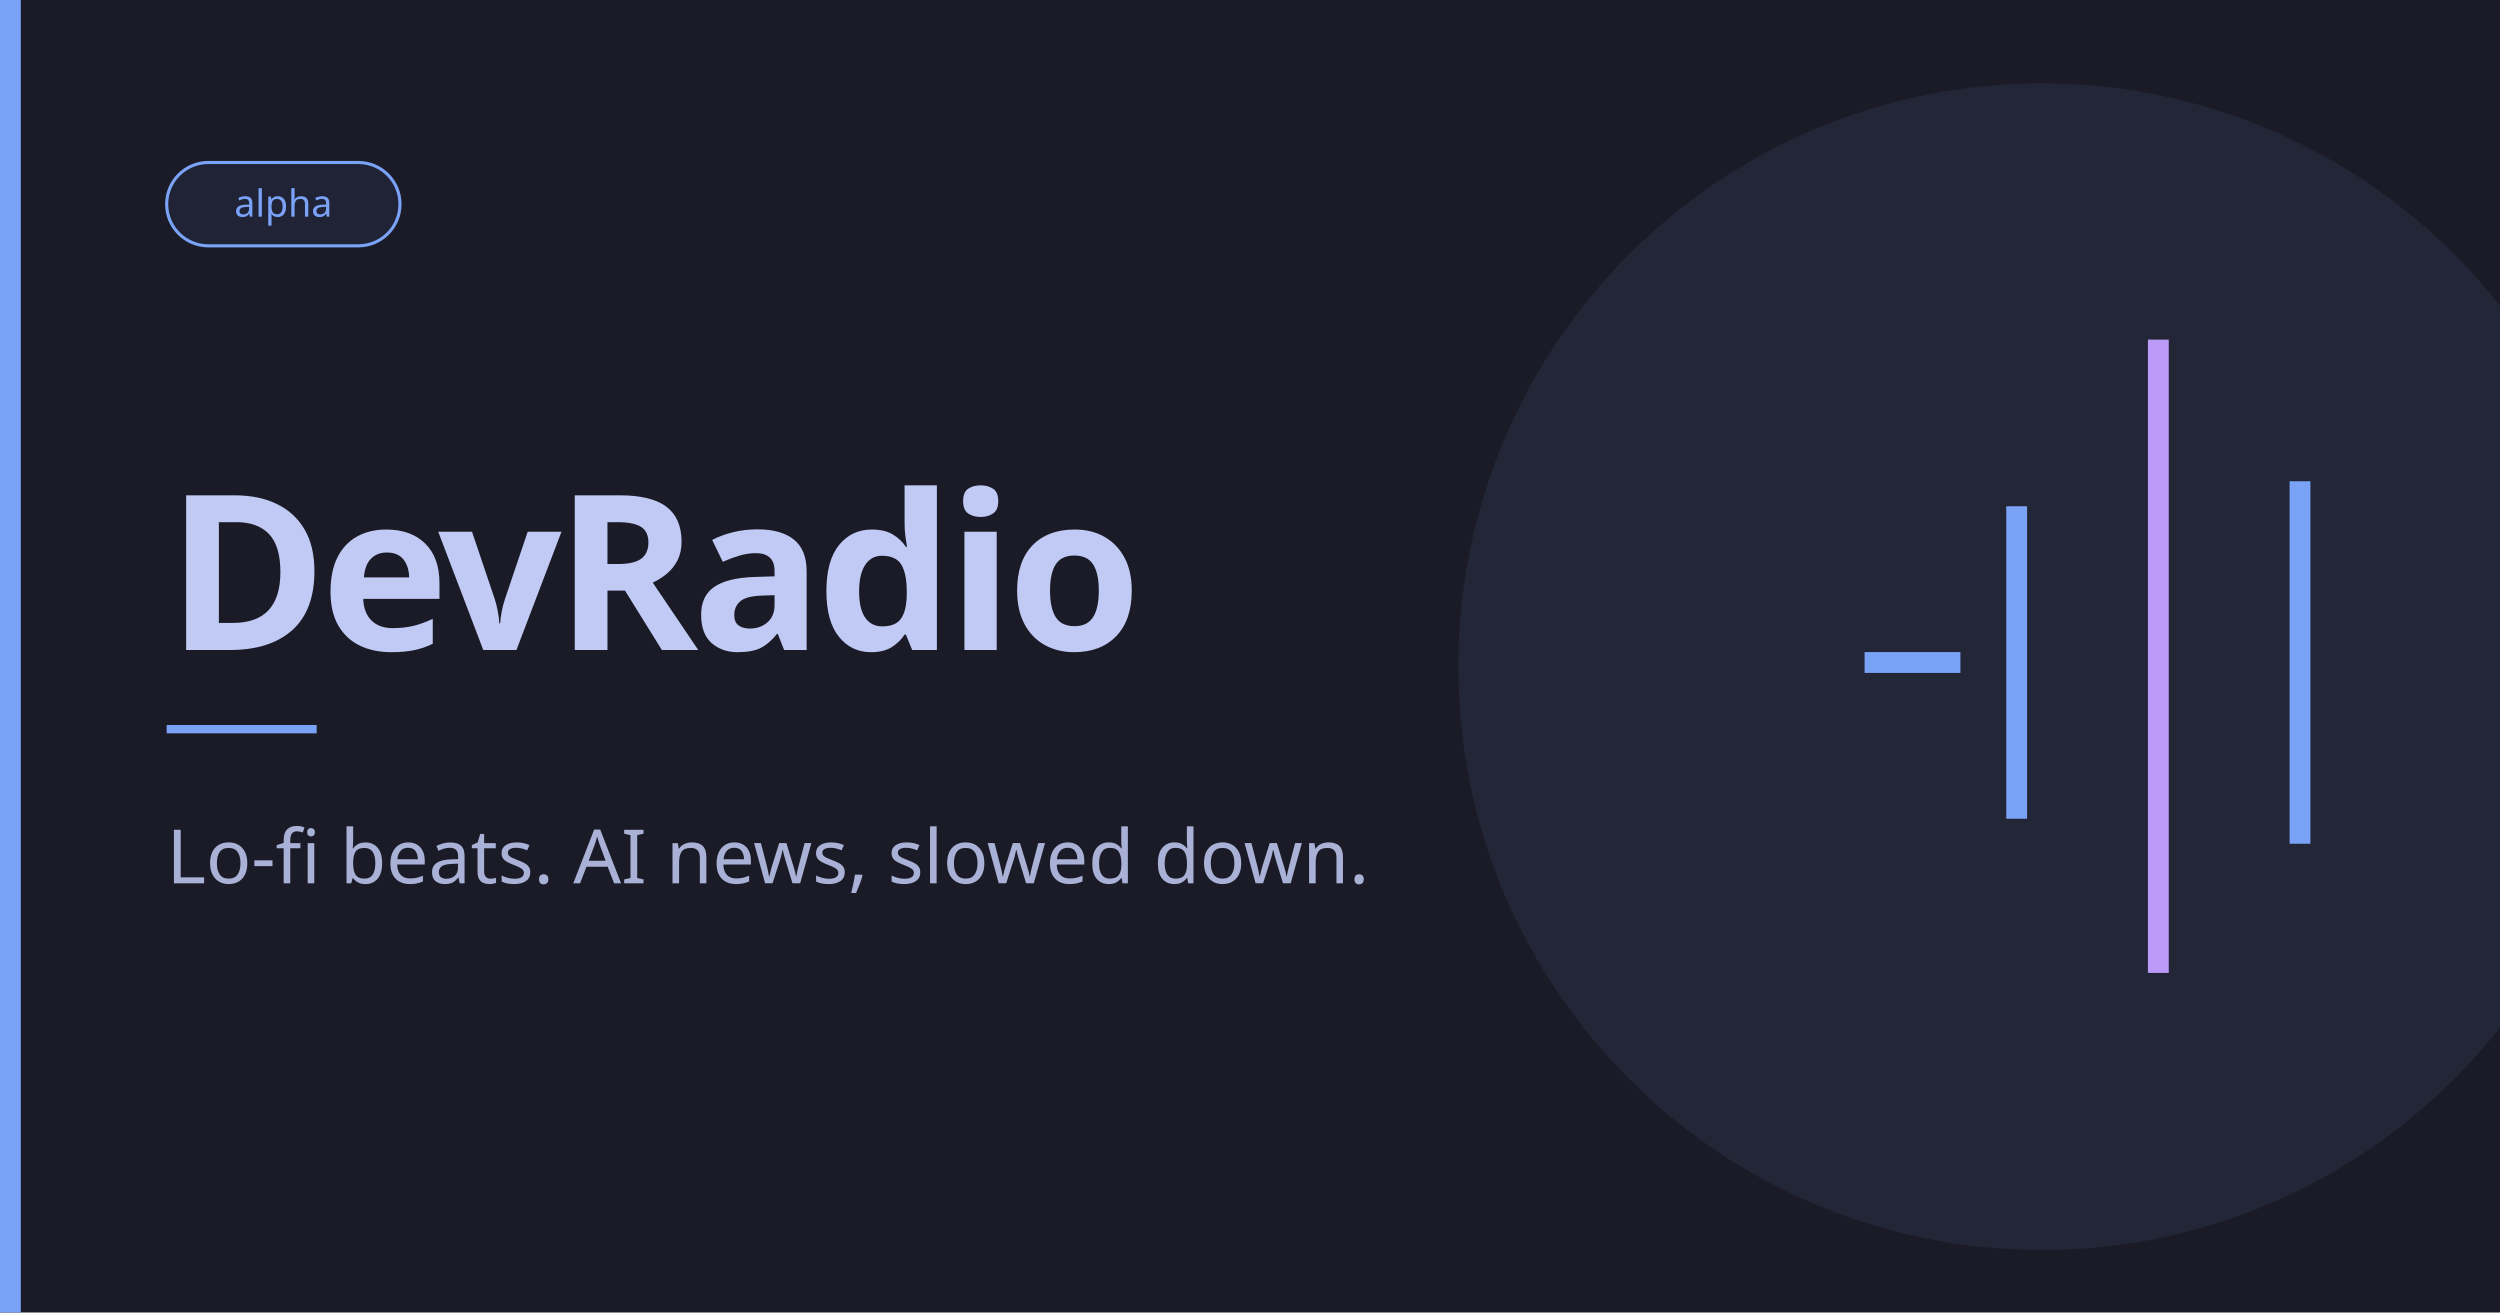
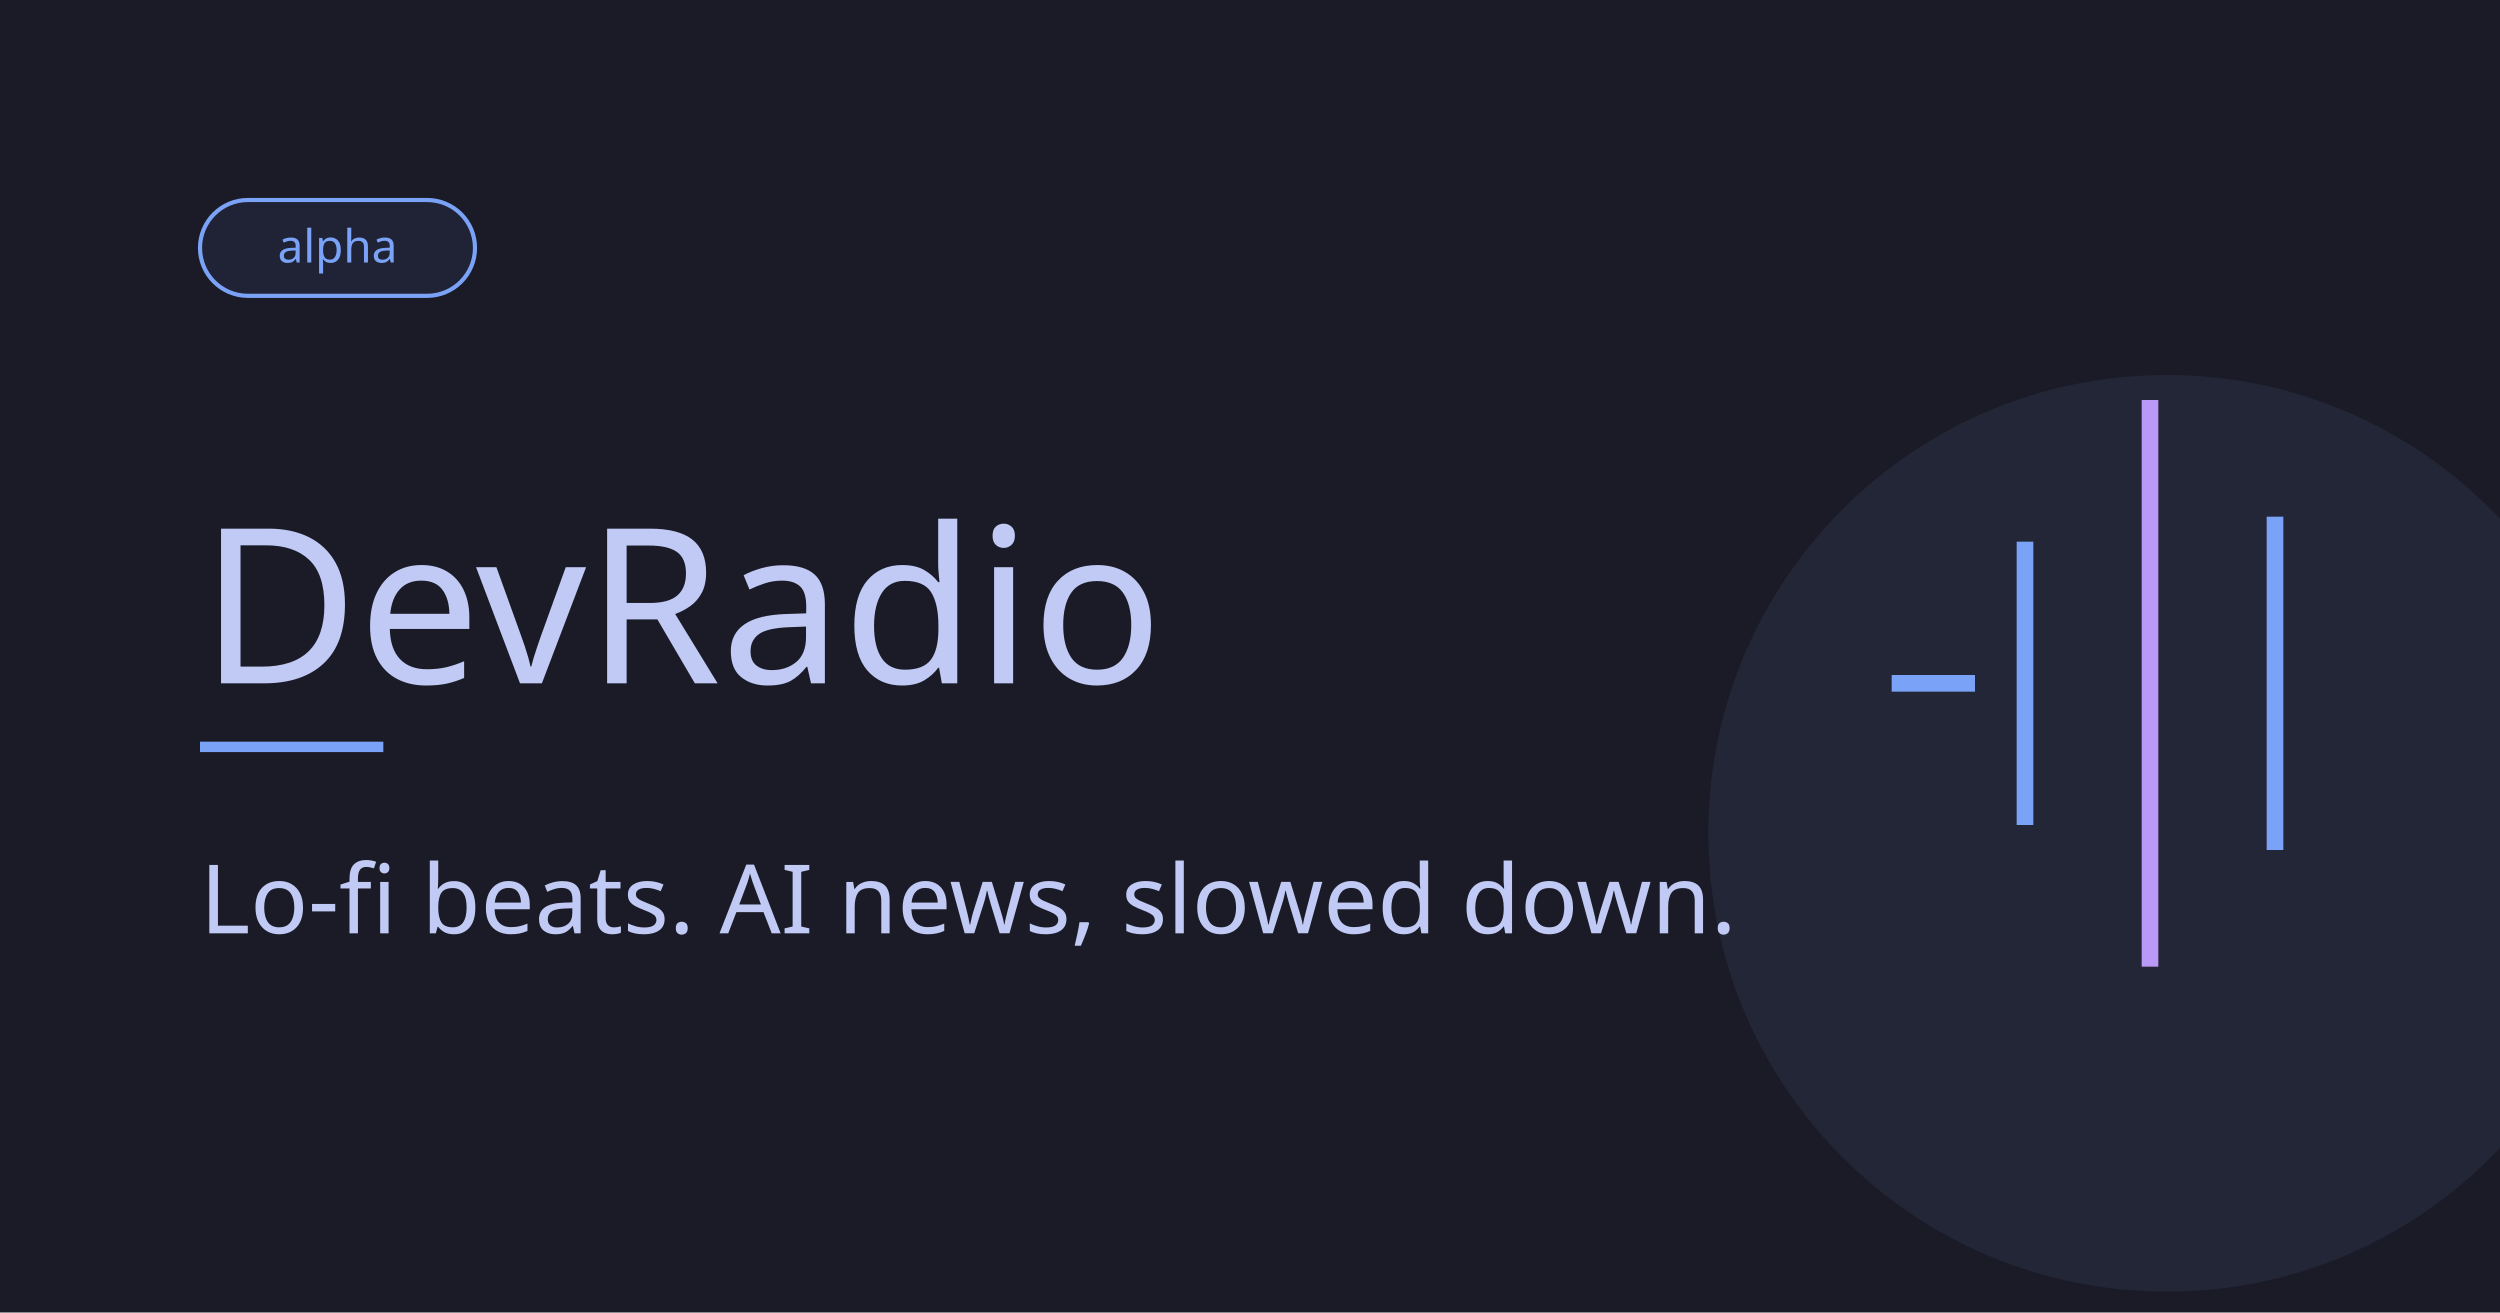
<svg xmlns="http://www.w3.org/2000/svg" width="1200" height="630" viewBox="0 0 1200 630">
  <rect width="1200" height="630" fill="#1a1b26" />
-   <circle cx="980" cy="320" r="280" fill="#7aa2f7" opacity="0.08" />
-   <rect x="0" y="0" width="10" height="630" fill="#7aa2f7" />
+   <circle cx="1040" cy="400" r="220" fill="#7aa2f7" opacity="0.08" />
  <g fill="none" stroke-linecap="square">
-     <path d="M900 318h36" stroke="#7aa2f7" stroke-width="10" />
-     <path d="M968 248v140" stroke="#7aa2f7" stroke-width="10" />
-     <path d="M1036 168v294" stroke="#bb9af7" stroke-width="10" />
-     <path d="M1104 236v164" stroke="#7aa2f7" stroke-width="10" />
+     <path d="M912 328h32" stroke="#7aa2f7" stroke-width="8" />
+     <path d="M972 264v128" stroke="#7aa2f7" stroke-width="8" />
+     <path d="M1032 196v264" stroke="#bb9af7" stroke-width="8" />
+     <path d="M1092 252v152" stroke="#7aa2f7" stroke-width="8" />
  </g>
-   <rect x="80" y="78" width="112" height="40" rx="20" fill="#1f2335" stroke="#7aa2f7" stroke-width="1.5" />
-   <text x="136" y="104" text-anchor="middle" font-family="JetBrains Mono" font-size="18" font-weight="500" fill="#7aa2f7">alpha</text>
-   <text x="80" y="312" font-family="Geist" font-size="104" font-weight="560" fill="#c0caf5" letter-spacing="-3">DevRadio</text>
-   <rect x="80" y="348" width="72" height="4" fill="#7aa2f7" />
-   <text x="80" y="424" font-family="Geist" font-size="36" font-weight="430" fill="#a9b1d6">Lo-fi beats. AI news, slowed down.</text>
+   <rect x="96" y="96" width="132" height="46" rx="23" fill="#1f2335" stroke="#7aa2f7" stroke-width="2" />
+   <text x="162" y="126" text-anchor="middle" font-family="JetBrains Mono" font-size="22" font-weight="500" fill="#7aa2f7">alpha</text>
+   <text x="96" y="328" font-family="Geist" font-size="104" font-weight="400" fill="#c0caf5">DevRadio</text>
+   <rect x="96" y="356" width="88" height="5" fill="#7aa2f7" />
+   <text x="96" y="448" font-family="Geist" font-size="46" font-weight="400" fill="#c0caf5">Lo-fi beats. AI news, slowed down.</text>
</svg>
